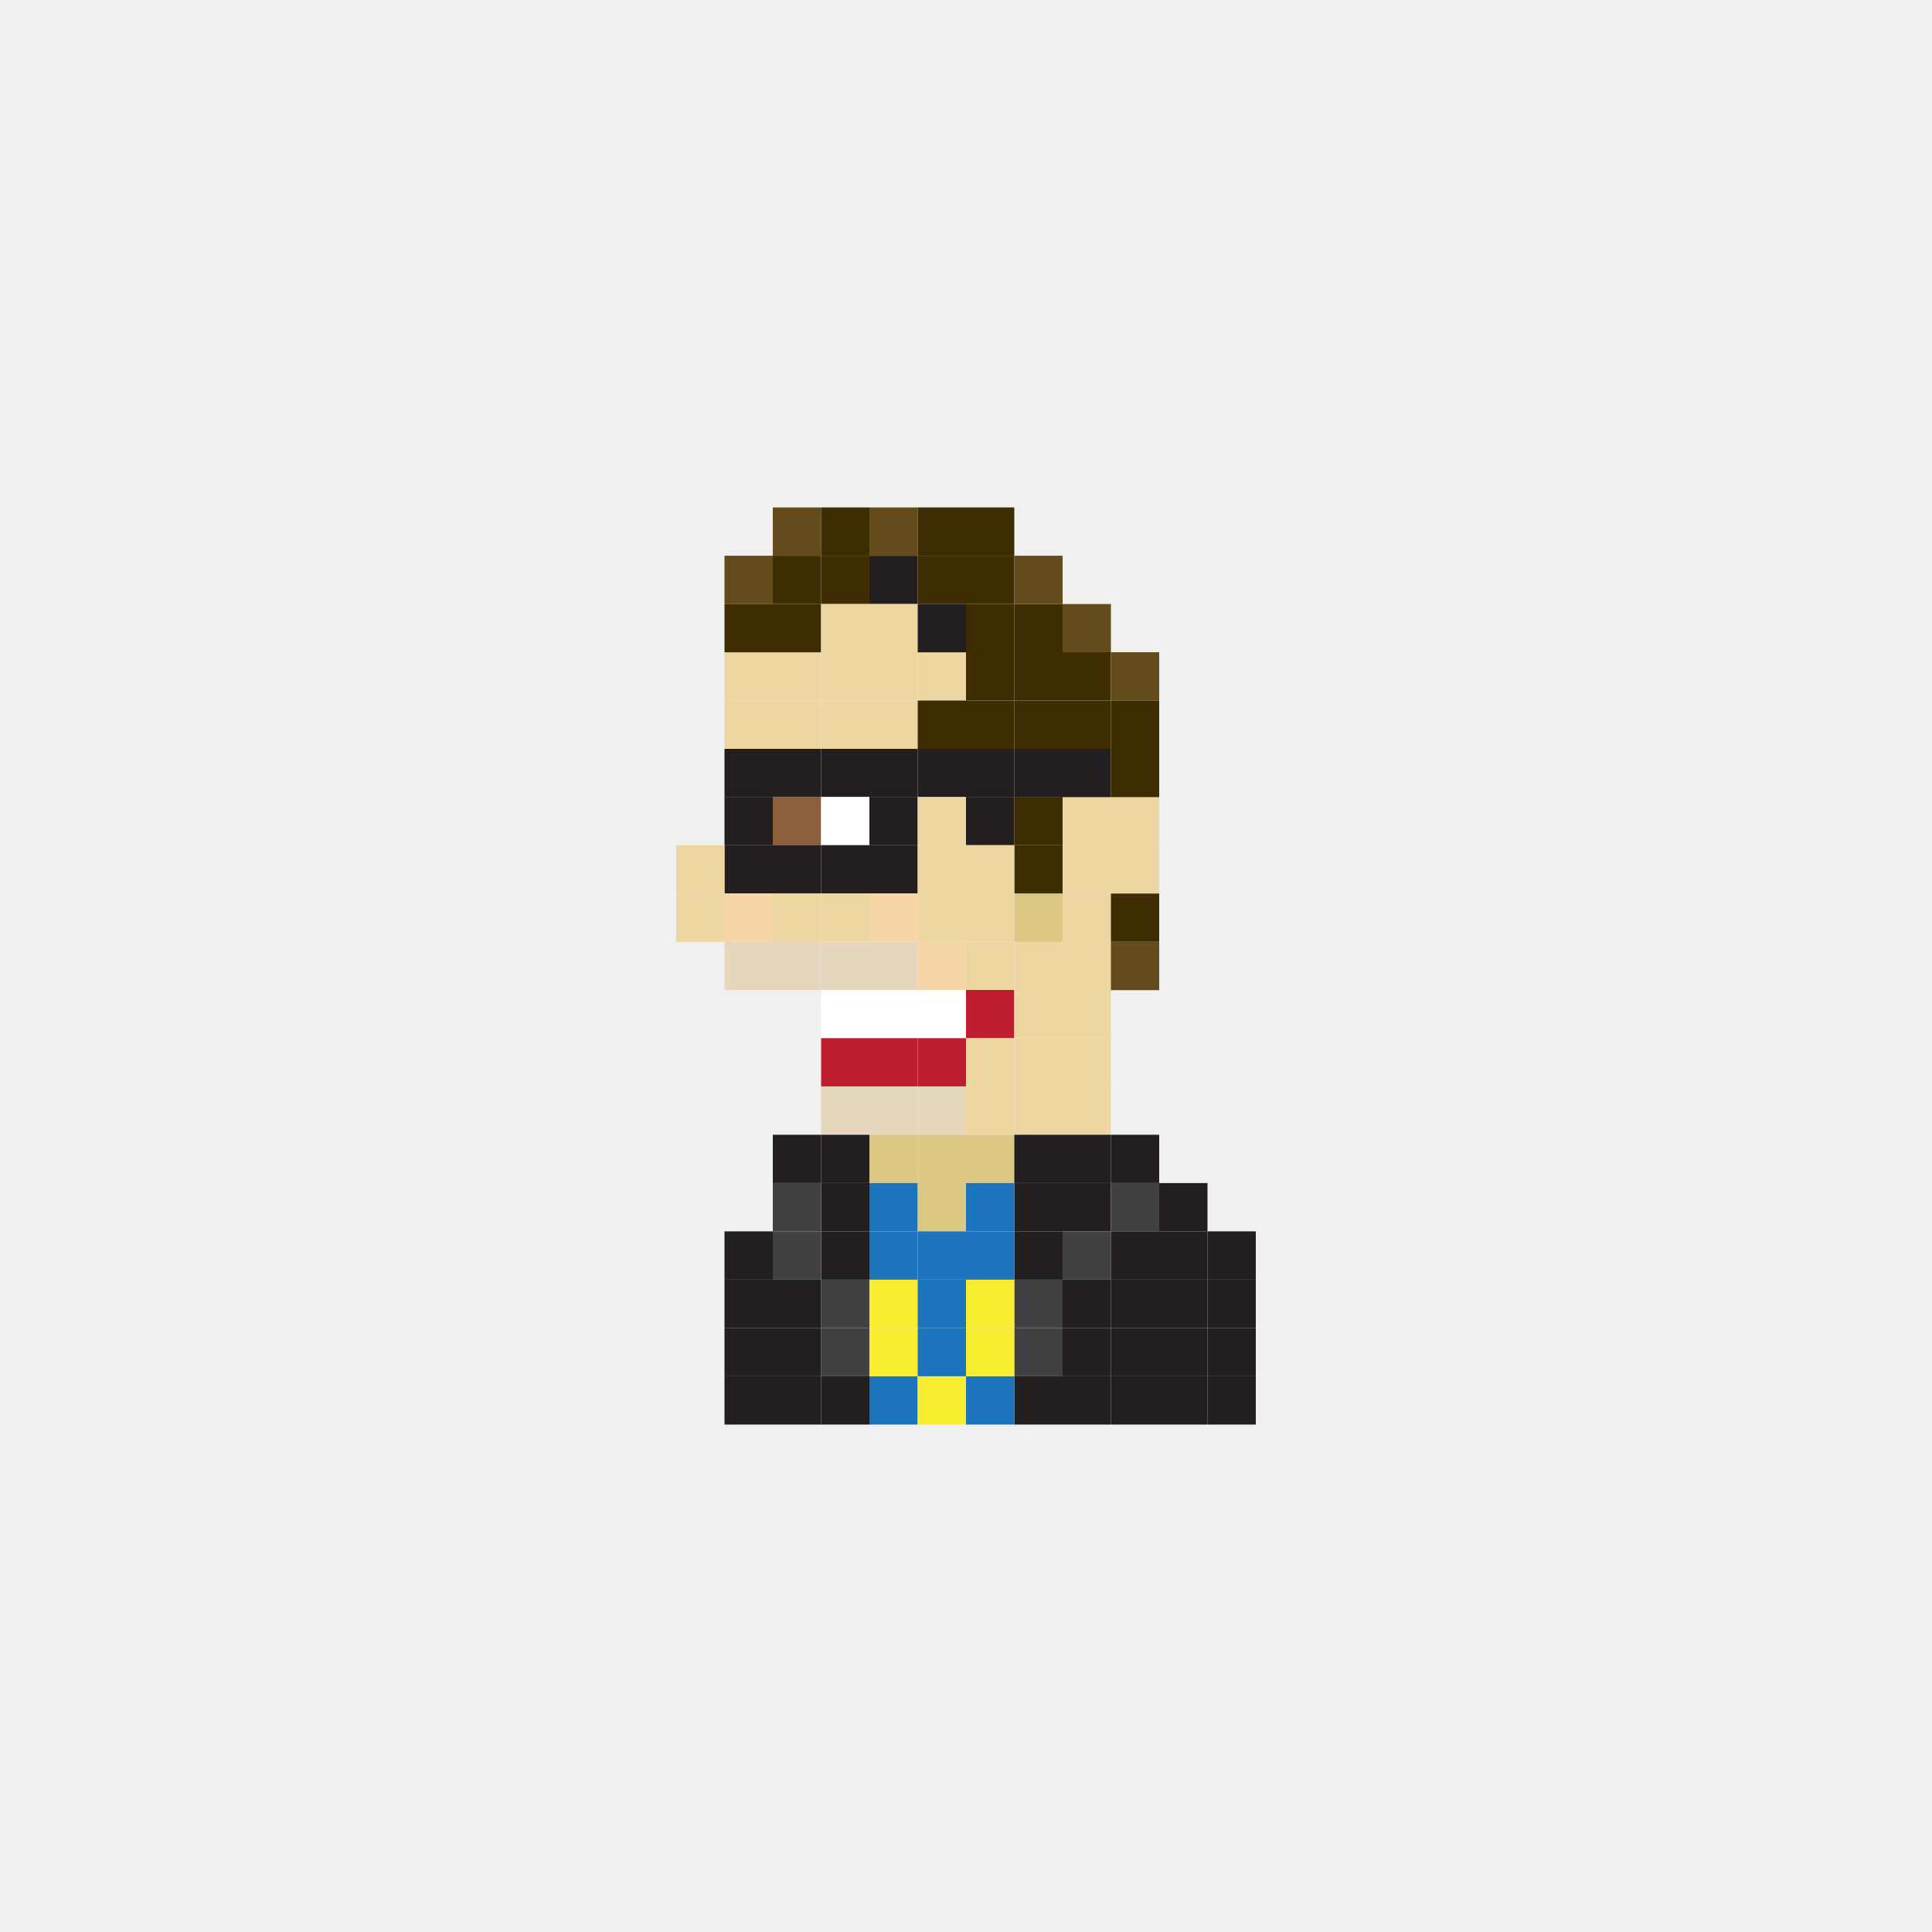
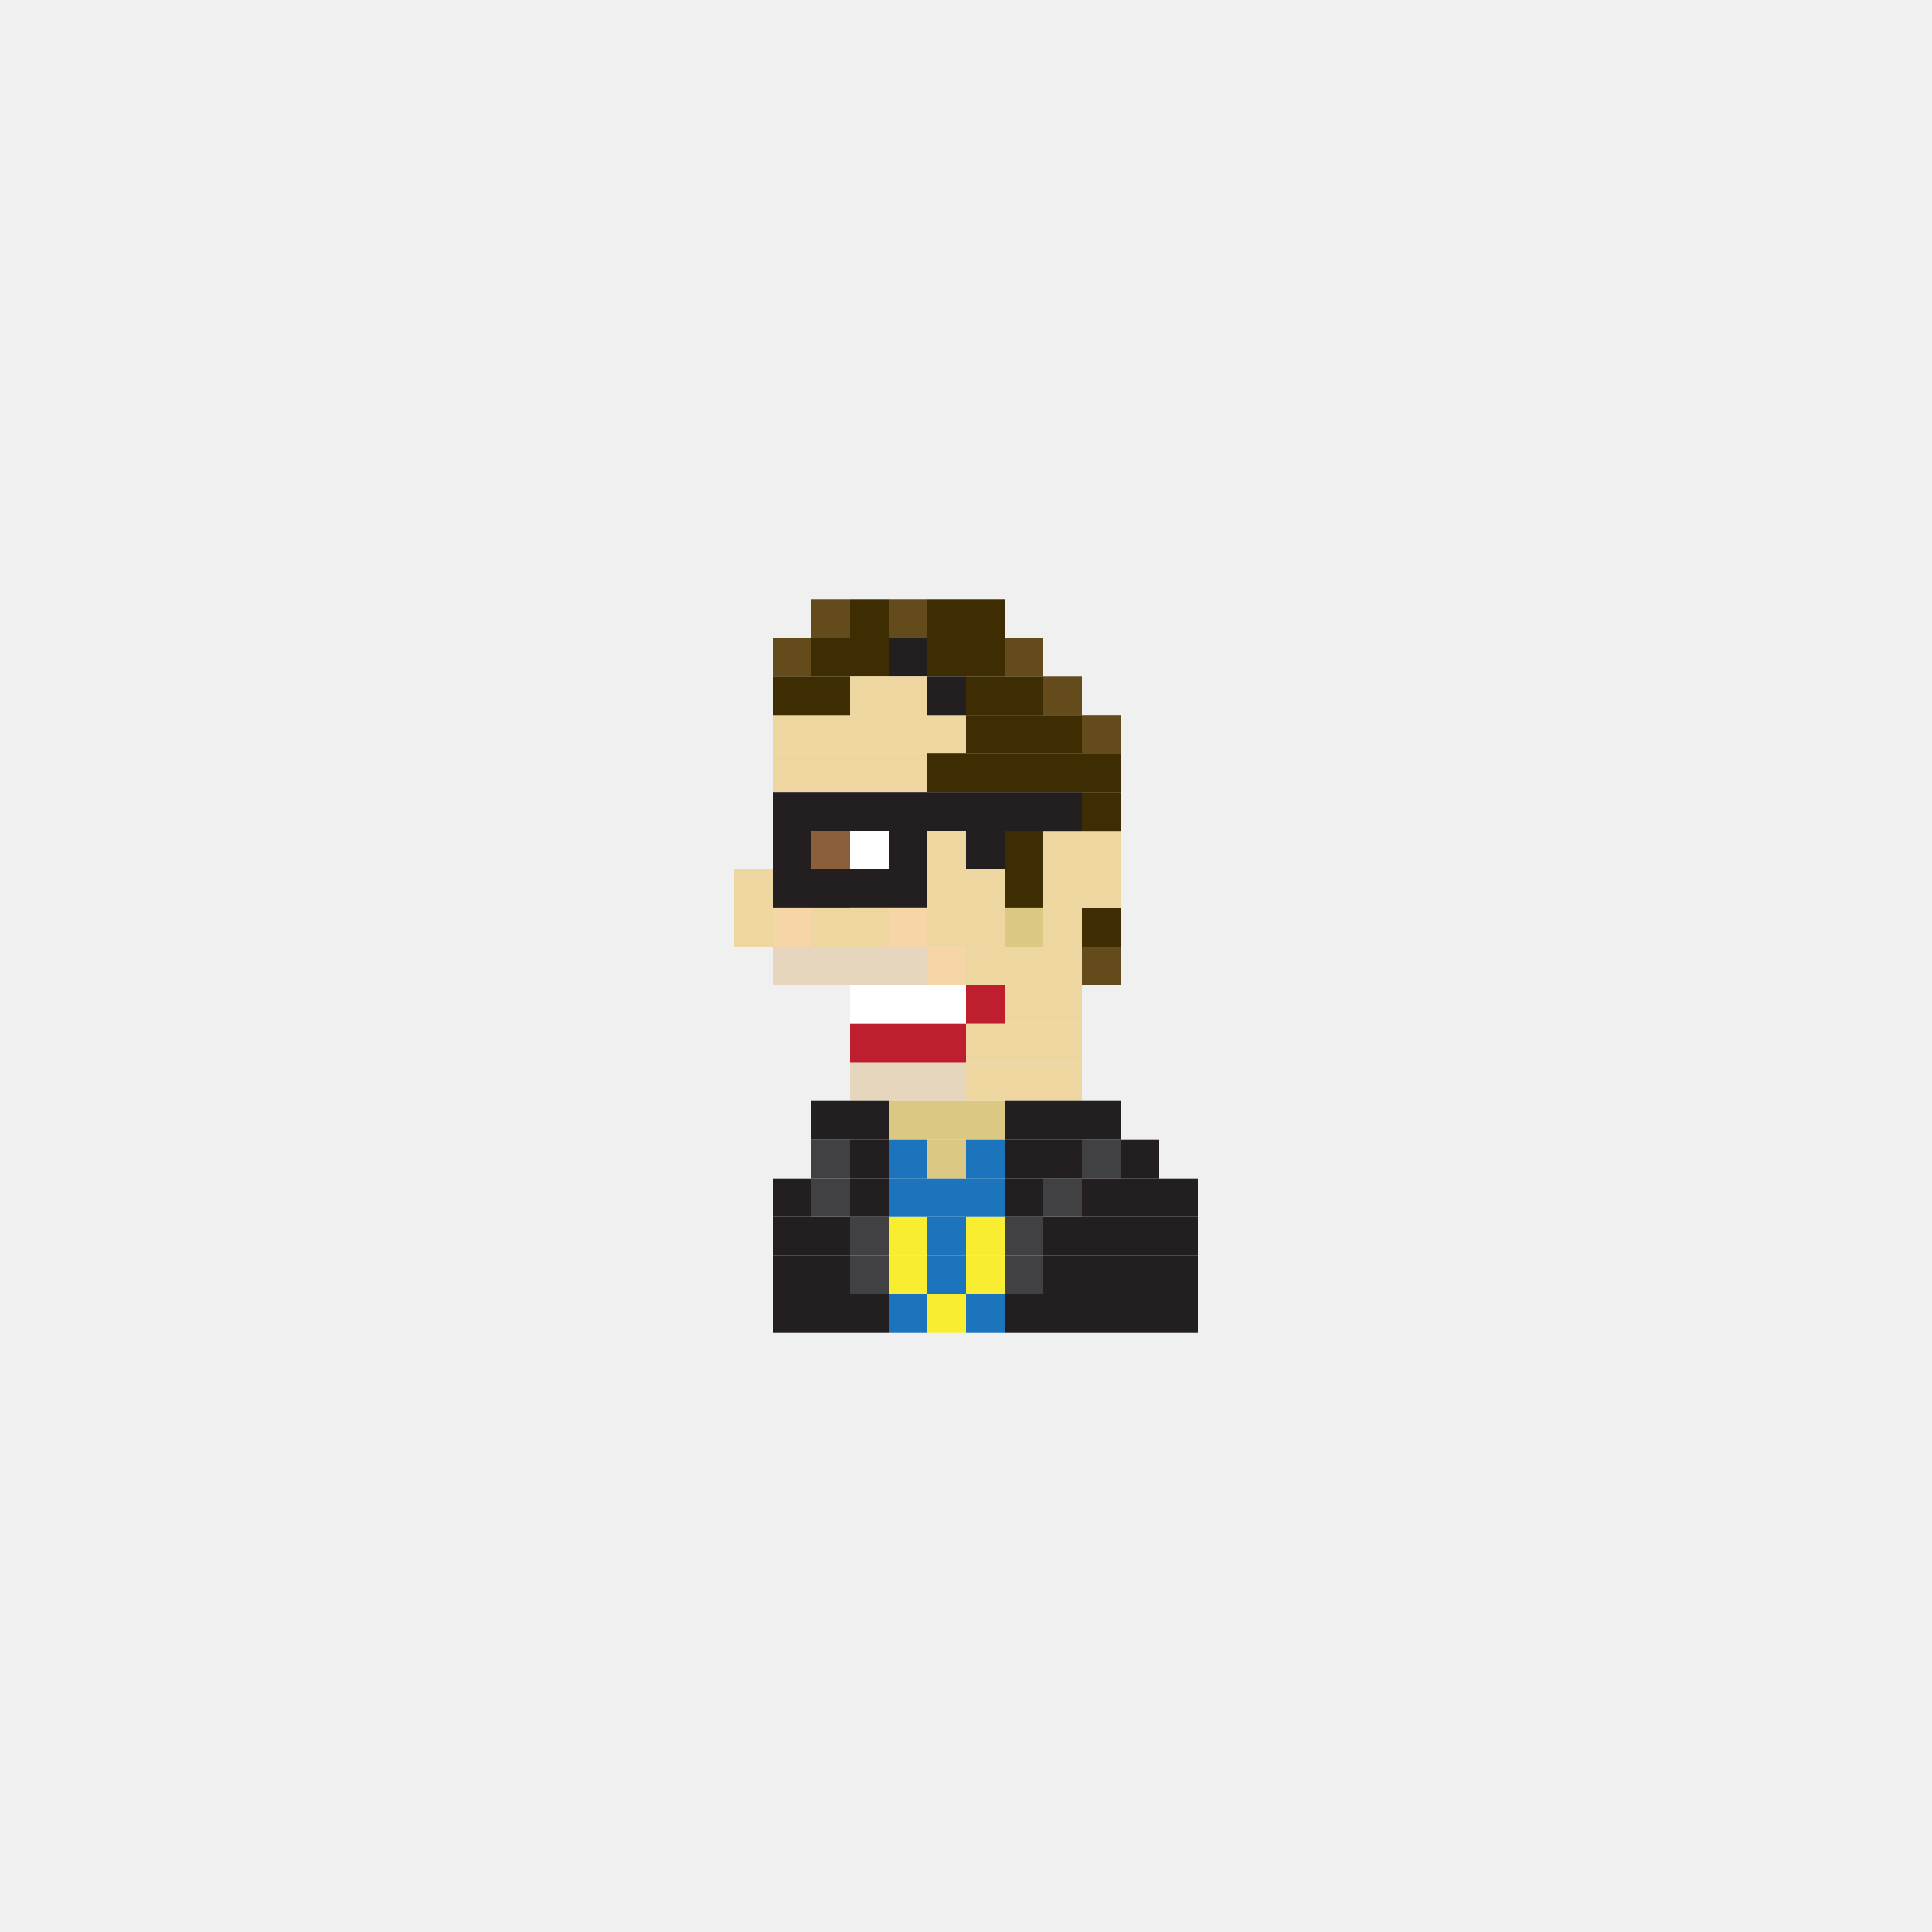
<svg xmlns="http://www.w3.org/2000/svg" version="1.1" id="Layer_1" x="0px" y="0px" width="300px" height="300px" viewBox="0 0 300 300" enable-background="new 0 0 300 300" xml:space="preserve">
  <g>
-     <rect x="112.5" y="86.294" fill="#634B1C" width="7.5" height="7.5" />
-     <rect x="120" y="86.294" fill="#3E2D02" width="7.5" height="7.5" />
-     <rect x="127.5" y="86.294" fill="#3E2D02" width="7.5" height="7.5" />
-     <rect x="135" y="86.294" fill="#231F20" width="7.5" height="7.5" />
-     <rect x="142.5" y="86.294" fill="#3E2D02" width="7.5" height="7.5" />
-     <rect x="150" y="86.294" fill="#3E2D02" width="7.5" height="7.5" />
-     <rect x="120" y="78.794" fill="#634B1C" width="7.5" height="7.5" />
-     <rect x="127.5" y="78.794" fill="#3E2D02" width="7.5" height="7.5" />
-     <rect x="135" y="78.794" fill="#634B1C" width="7.5" height="7.5" />
-     <rect x="142.5" y="78.794" fill="#3E2D02" width="7.5" height="7.5" />
-     <rect x="150" y="78.794" fill="#3E2D02" width="7.5" height="7.5" />
-     <rect x="112.5" y="101.279" fill="#EDD69F" width="7.5" height="7.5" />
-     <rect x="120" y="101.279" fill="#EDD69F" width="7.5" height="7.5" />
-     <rect x="127.5" y="101.279" fill="#EDD69F" width="7.5" height="7.5" />
-     <rect x="135" y="101.279" fill="#EDD69F" width="7.5" height="7.5" />
-     <rect x="142.5" y="101.279" fill="#EDD69F" width="7.5" height="7.5" />
-     <rect x="150" y="101.279" fill="#3E2D02" width="7.5" height="7.5" />
-     <rect x="112.5" y="108.779" fill="#EDD69F" width="7.5" height="7.5" />
-     <rect x="120" y="108.779" fill="#EDD69F" width="7.5" height="7.5" />
-     <rect x="127.5" y="108.779" fill="#EDD69F" width="7.5" height="7.5" />
-     <rect x="135" y="108.779" fill="#EDD69F" width="7.5" height="7.5" />
-     <rect x="142.5" y="108.779" fill="#3E2D02" width="7.5" height="7.5" />
-     <rect x="150" y="108.779" fill="#3E2D02" width="7.5" height="7.5" />
-     <rect x="112.5" y="116.279" fill="#231F20" width="7.5" height="7.5" />
-     <rect x="120" y="116.279" fill="#231F20" width="7.5" height="7.5" />
-     <rect x="112.5" y="123.75" fill="#231F20" width="7.5" height="7.5" />
-     <rect x="120" y="123.75" fill="#8B5E3C" width="7.5" height="7.5" />
-     <rect x="112.5" y="131.235" fill="#231F20" width="7.5" height="7.5" />
-     <rect x="120" y="131.235" fill="#231F20" width="7.5" height="7.5" />
-     <rect x="112.5" y="138.75" fill="#F6D5A7" width="7.5" height="7.5" />
-     <rect x="120" y="138.75" fill="#EDD69F" width="7.5" height="7.5" />
-     <rect x="112.5" y="146.235" fill="#E5D6BD" width="7.5" height="7.5" />
-     <rect x="105" y="138.75" fill="#EDD69F" width="7.5" height="7.5" />
-     <rect x="105" y="131.235" fill="#EDD69F" width="7.5" height="7.5" />
-     <rect x="120" y="146.235" fill="#E5D6BD" width="7.5" height="7.5" />
-     <rect x="135" y="146.235" fill="#E5D6BD" width="7.5" height="7.5" />
-     <rect x="127.5" y="146.235" fill="#E5D6BD" width="7.5" height="7.5" />
-     <rect x="142.5" y="146.235" fill="#F6D5A7" width="7.5" height="7.5" />
-     <rect x="157.5" y="146.235" fill="#EDD69F" width="7.5" height="7.5" />
-     <rect x="150" y="146.235" fill="#EDD69F" width="7.5" height="7.5" />
-     <rect x="135" y="153.721" fill="#FFFFFF" width="7.5" height="7.5" />
-     <rect x="127.5" y="153.721" fill="#FFFFFF" width="7.5" height="7.5" />
-     <rect x="142.5" y="153.721" fill="#FFFFFF" width="7.5" height="7.5" />
-     <rect x="150" y="153.721" fill="#BE1E2D" width="7.5" height="7.5" />
-     <rect x="135" y="161.206" fill="#BE1E2D" width="7.5" height="7.5" />
-     <rect x="127.5" y="161.206" fill="#BE1E2D" width="7.5" height="7.5" />
-     <rect x="142.5" y="161.206" fill="#BE1E2D" width="7.5" height="7.5" />
-     <rect x="150" y="161.206" fill="#EDD69F" width="7.5" height="7.5" />
-     <rect x="135" y="168.706" fill="#E5D6BD" width="7.5" height="7.5" />
-     <rect x="127.5" y="168.706" fill="#E5D6BD" width="7.5" height="7.5" />
-     <rect x="142.5" y="168.706" fill="#E5D6BD" width="7.5" height="7.5" />
-     <rect x="135" y="176.206" fill="#DAC883" width="7.5" height="7.5" />
-     <rect x="142.5" y="176.206" fill="#DAC883" width="7.5" height="7.5" />
-     <rect x="150" y="176.206" fill="#DAC883" width="7.5" height="7.5" />
-     <rect x="150" y="168.706" fill="#EDD69F" width="7.5" height="7.5" />
-     <rect x="157.5" y="168.706" fill="#EDD69F" width="7.5" height="7.5" />
-     <rect x="165" y="146.235" fill="#EDD69F" width="7.5" height="7.5" />
-     <rect x="157.5" y="138.75" fill="#DAC883" width="7.5" height="7.5" />
-     <rect x="165" y="138.75" fill="#EDD69F" width="7.5" height="7.5" />
-     <rect x="157.5" y="161.206" fill="#EDD69F" width="7.5" height="7.5" />
-     <rect x="165" y="161.206" fill="#EDD69F" width="7.5" height="7.5" />
-     <rect x="165" y="168.706" fill="#EDD69F" width="7.5" height="7.5" />
-     <rect x="157.5" y="153.721" fill="#EDD69F" width="7.5" height="7.5" />
-     <rect x="165" y="153.721" fill="#EDD69F" width="7.5" height="7.5" />
-     <rect x="157.5" y="131.235" fill="#3E2D02" width="7.5" height="7.5" />
-     <rect x="165" y="131.235" fill="#EDD69F" width="7.5" height="7.5" />
-     <rect x="157.5" y="123.75" fill="#EDD69F" width="7.5" height="7.5" />
-     <rect x="165" y="123.75" fill="#EDD69F" width="7.5" height="7.5" />
-     <rect x="172.5" y="131.235" fill="#EDD69F" width="7.5" height="7.5" />
-     <rect x="172.5" y="123.75" fill="#EDD69F" width="7.5" height="7.5" />
-     <rect x="127.5" y="116.279" fill="#231F20" width="7.5" height="7.5" />
-     <rect x="135" y="116.279" fill="#231F20" width="7.5" height="7.5" />
-     <rect x="142.5" y="116.279" fill="#231F20" width="7.5" height="7.5" />
-     <rect x="150" y="116.279" fill="#231F20" width="7.5" height="7.5" />
-     <rect x="127.5" y="123.75" fill="#FFFFFF" width="7.5" height="7.5" />
-     <rect x="135" y="123.75" fill="#231F20" width="7.5" height="7.5" />
-     <rect x="142.5" y="123.75" fill="#EDD69F" width="7.5" height="7.5" />
-     <rect x="150" y="123.75" fill="#231F20" width="7.5" height="7.5" />
-     <rect x="127.5" y="131.235" fill="#231F20" width="7.5" height="7.5" />
-     <rect x="135" y="131.235" fill="#231F20" width="7.5" height="7.5" />
-     <rect x="142.5" y="131.235" fill="#EDD69F" width="7.5" height="7.5" />
-     <rect x="150" y="131.235" fill="#EDD69F" width="7.5" height="7.5" />
-     <rect x="127.5" y="138.735" fill="#EDD69F" width="7.5" height="7.5" />
-     <rect x="135" y="138.735" fill="#F6D5A7" width="7.5" height="7.5" />
-     <rect x="142.5" y="138.735" fill="#EDD69F" width="7.5" height="7.5" />
-     <rect x="150" y="138.735" fill="#EDD69F" width="7.5" height="7.5" />
-     <rect x="157.5" y="101.279" fill="#3E2D02" width="7.5" height="7.5" />
-     <rect x="165" y="101.279" fill="#3E2D02" width="7.5" height="7.5" />
-     <rect x="112.5" y="93.794" fill="#3E2D02" width="7.5" height="7.5" />
-     <rect x="120" y="93.794" fill="#3E2D02" width="7.5" height="7.5" />
-     <rect x="127.5" y="93.794" fill="#EDD69F" width="7.5" height="7.5" />
-     <rect x="135" y="93.794" fill="#EDD69F" width="7.5" height="7.5" />
-     <rect x="142.5" y="93.794" fill="#231F20" width="7.5" height="7.5" />
-     <rect x="150" y="93.794" fill="#3E2D02" width="7.5" height="7.5" />
-     <rect x="157.5" y="93.794" fill="#3E2D02" width="7.5" height="7.5" />
-     <rect x="157.5" y="86.294" fill="#634B1C" width="7.5" height="7.5" />
-     <rect x="165" y="93.794" fill="#634B1C" width="7.5" height="7.5" />
-     <rect x="157.5" y="108.779" fill="#3E2D02" width="7.5" height="7.5" />
-     <rect x="157.5" y="123.75" fill="#3E2D02" width="7.5" height="7.5" />
-     <rect x="165" y="108.779" fill="#3E2D02" width="7.5" height="7.5" />
-     <rect x="172.5" y="101.279" fill="#634B1C" width="7.5" height="7.5" />
-     <rect x="172.5" y="108.779" fill="#3E2D02" width="7.5" height="7.5" />
-     <rect x="172.5" y="116.279" fill="#3E2D02" width="7.5" height="7.5" />
-     <rect x="172.5" y="138.75" fill="#3E2D02" width="7.5" height="7.5" />
-     <rect x="172.5" y="146.25" fill="#634B1C" width="7.5" height="7.5" />
-     <rect x="157.5" y="116.279" fill="#231F20" width="7.5" height="7.5" />
-     <rect x="165" y="116.279" fill="#231F20" width="7.5" height="7.5" />
-     <rect x="135" y="183.706" fill="#1C75BC" width="7.5" height="7.5" />
-     <rect x="142.5" y="183.706" fill="#DAC883" width="7.5" height="7.5" />
-     <rect x="157.5" y="176.206" fill="#231F20" width="7.5" height="7.5" />
-     <rect x="165" y="176.206" fill="#231F20" width="7.5" height="7.5" />
-     <rect x="172.5" y="176.206" fill="#231F20" width="7.5" height="7.5" />
-     <rect x="157.5" y="183.706" fill="#231F20" width="7.5" height="7.5" />
-     <rect x="150" y="183.706" fill="#1C75BC" width="7.5" height="7.5" />
-     <rect x="127.5" y="183.706" fill="#231F20" width="7.5" height="7.5" />
-     <rect x="127.5" y="176.206" fill="#231F20" width="7.5" height="7.5" />
-     <rect x="120" y="176.206" fill="#231F20" width="7.5" height="7.5" />
-     <rect x="120" y="183.706" fill="#414042" width="7.5" height="7.5" />
-     <rect x="165" y="183.706" fill="#231F20" width="7.5" height="7.5" />
-     <rect x="172.5" y="183.706" fill="#414042" width="7.5" height="7.5" />
-     <rect x="180" y="183.706" fill="#231F20" width="7.5" height="7.5" />
-     <rect x="135" y="198.706" fill="#F9ED32" width="7.5" height="7.5" />
-     <rect x="142.5" y="198.706" fill="#1C75BC" width="7.5" height="7.5" />
-     <rect x="157.5" y="198.706" fill="#414042" width="7.5" height="7.5" />
-     <rect x="150" y="198.706" fill="#F9ED32" width="7.5" height="7.5" />
-     <rect x="127.5" y="198.706" fill="#414042" width="7.5" height="7.5" />
-     <rect x="120" y="198.706" fill="#231F20" width="7.5" height="7.5" />
-     <rect x="112.5" y="198.706" fill="#231F20" width="7.5" height="7.5" />
-     <rect x="165" y="198.706" fill="#231F20" width="7.5" height="7.5" />
-     <rect x="172.5" y="198.706" fill="#231F20" width="7.5" height="7.5" />
-     <rect x="180" y="198.706" fill="#231F20" width="7.5" height="7.5" />
-     <rect x="187.5" y="198.706" fill="#231F20" width="7.5" height="7.5" />
-     <rect x="135" y="213.706" fill="#1C75BC" width="7.5" height="7.5" />
-     <rect x="142.5" y="213.706" fill="#F9ED32" width="7.5" height="7.5" />
-     <rect x="157.5" y="213.706" fill="#231F20" width="7.5" height="7.5" />
-     <rect x="150" y="213.706" fill="#1C75BC" width="7.5" height="7.5" />
-     <rect x="127.5" y="213.706" fill="#231F20" width="7.5" height="7.5" />
-     <rect x="120" y="213.706" fill="#231F20" width="7.5" height="7.5" />
-     <rect x="112.5" y="213.706" fill="#231F20" width="7.5" height="7.5" />
-     <rect x="165" y="213.706" fill="#231F20" width="7.5" height="7.5" />
-     <rect x="172.5" y="213.706" fill="#231F20" width="7.5" height="7.5" />
-     <rect x="180" y="213.706" fill="#231F20" width="7.5" height="7.5" />
-     <rect x="187.5" y="213.706" fill="#231F20" width="7.5" height="7.5" />
-     <rect x="135" y="191.206" fill="#1C75BC" width="7.5" height="7.5" />
-     <rect x="142.5" y="191.206" fill="#1C75BC" width="7.5" height="7.5" />
-     <rect x="157.5" y="191.206" fill="#231F20" width="7.5" height="7.5" />
-     <rect x="150" y="191.206" fill="#1C75BC" width="7.5" height="7.5" />
-     <rect x="127.5" y="191.206" fill="#231F20" width="7.5" height="7.5" />
-     <rect x="120" y="191.206" fill="#414042" width="7.5" height="7.5" />
-     <rect x="112.5" y="191.206" fill="#231F20" width="7.5" height="7.5" />
-     <rect x="165" y="191.206" fill="#414042" width="7.5" height="7.5" />
-     <rect x="172.5" y="191.206" fill="#231F20" width="7.5" height="7.5" />
-     <rect x="180" y="191.206" fill="#231F20" width="7.5" height="7.5" />
-     <rect x="187.5" y="191.206" fill="#231F20" width="7.5" height="7.5" />
-     <rect x="135" y="206.206" fill="#F9ED32" width="7.5" height="7.5" />
-     <rect x="142.5" y="206.206" fill="#1C75BC" width="7.5" height="7.5" />
-     <rect x="157.5" y="206.206" fill="#414042" width="7.5" height="7.5" />
-     <rect x="150" y="206.206" fill="#F9ED32" width="7.5" height="7.5" />
-     <rect x="127.5" y="206.206" fill="#414042" width="7.5" height="7.5" />
-     <rect x="120" y="206.206" fill="#231F20" width="7.5" height="7.5" />
-     <rect x="112.5" y="206.206" fill="#231F20" width="7.5" height="7.5" />
-     <rect x="165" y="206.206" fill="#231F20" width="7.5" height="7.5" />
-     <rect x="172.5" y="206.206" fill="#231F20" width="7.5" height="7.5" />
-     <rect x="180" y="206.206" fill="#231F20" width="7.5" height="7.5" />
-     <rect x="187.5" y="206.206" fill="#231F20" width="7.5" height="7.5" />
+     <rect x="120" y="99.035" fill="#634B1C" width="6" height="6" />
+     <rect x="126" y="99.035" fill="#3E2D02" width="6" height="6" />
+     <rect x="132" y="99.035" fill="#3E2D02" width="6" height="6" />
+     <rect x="138" y="99.035" fill="#231F20" width="6" height="6" />
+     <rect x="144" y="99.035" fill="#3E2D02" width="6" height="6" />
+     <rect x="150" y="99.035" fill="#3E2D02" width="6" height="6" />
+     <rect x="126" y="93.035" fill="#634B1C" width="6" height="6" />
+     <rect x="132" y="93.035" fill="#3E2D02" width="6" height="6" />
+     <rect x="138" y="93.035" fill="#634B1C" width="6" height="6" />
+     <rect x="144" y="93.035" fill="#3E2D02" width="6" height="6" />
+     <rect x="150" y="93.035" fill="#3E2D02" width="6" height="6" />
+     <rect x="120" y="111.023" fill="#EDD69F" width="6" height="6" />
+     <rect x="126" y="111.023" fill="#EDD69F" width="6" height="6" />
+     <rect x="132" y="111.023" fill="#EDD69F" width="6" height="6" />
+     <rect x="138" y="111.023" fill="#EDD69F" width="6" height="6" />
+     <rect x="144" y="111.023" fill="#EDD69F" width="6" height="6" />
+     <rect x="150" y="111.023" fill="#3E2D02" width="6" height="6" />
+     <rect x="120" y="117.023" fill="#EDD69F" width="6" height="6" />
+     <rect x="126" y="117.023" fill="#EDD69F" width="6" height="6" />
+     <rect x="132" y="117.023" fill="#EDD69F" width="6" height="6" />
+     <rect x="138" y="117.023" fill="#EDD69F" width="6" height="6" />
+     <rect x="144" y="117.023" fill="#3E2D02" width="6" height="6" />
+     <rect x="150" y="117.023" fill="#3E2D02" width="6" height="6" />
+     <rect x="120" y="123.023" fill="#231F20" width="6" height="6" />
+     <rect x="126" y="123.023" fill="#231F20" width="6" height="6" />
+     <rect x="120" y="129" fill="#231F20" width="6" height="6" />
+     <rect x="126" y="129" fill="#8B5E3C" width="6" height="6" />
+     <rect x="120" y="134.988" fill="#231F20" width="6" height="6" />
+     <rect x="126" y="134.988" fill="#231F20" width="6" height="6" />
+     <rect x="120" y="141" fill="#F6D5A7" width="6" height="6" />
+     <rect x="126" y="141" fill="#EDD69F" width="6" height="6" />
+     <rect x="120" y="146.988" fill="#E5D6BD" width="6" height="6" />
+     <rect x="114" y="141" fill="#EDD69F" width="6" height="6" />
+     <rect x="114" y="134.988" fill="#EDD69F" width="6" height="6" />
+     <rect x="126" y="146.988" fill="#E5D6BD" width="6" height="6" />
+     <rect x="138" y="146.988" fill="#E5D6BD" width="6" height="6" />
+     <rect x="132" y="146.988" fill="#E5D6BD" width="6" height="6" />
+     <rect x="144" y="146.988" fill="#F6D5A7" width="6" height="6" />
+     <rect x="156" y="146.988" fill="#EDD69F" width="6" height="6" />
+     <rect x="150" y="146.988" fill="#EDD69F" width="6" height="6" />
+     <rect x="138" y="152.977" fill="#FFFFFF" width="6" height="6" />
+     <rect x="132" y="152.977" fill="#FFFFFF" width="6" height="6" />
+     <rect x="144" y="152.977" fill="#FFFFFF" width="6" height="6" />
+     <rect x="150" y="152.977" fill="#BE1E2D" width="6" height="6" />
+     <rect x="138" y="158.965" fill="#BE1E2D" width="6" height="6" />
+     <rect x="132" y="158.965" fill="#BE1E2D" width="6" height="6" />
+     <rect x="144" y="158.965" fill="#BE1E2D" width="6" height="6" />
+     <rect x="150" y="158.965" fill="#EDD69F" width="6" height="6" />
+     <rect x="138" y="164.965" fill="#E5D6BD" width="6" height="6" />
+     <rect x="132" y="164.965" fill="#E5D6BD" width="6" height="6" />
+     <rect x="144" y="164.965" fill="#E5D6BD" width="6" height="6" />
+     <rect x="138" y="170.965" fill="#DAC883" width="6" height="6" />
+     <rect x="144" y="170.965" fill="#DAC883" width="6" height="6" />
+     <rect x="150" y="170.965" fill="#DAC883" width="6" height="6" />
+     <rect x="150" y="164.965" fill="#EDD69F" width="6" height="6" />
+     <rect x="156" y="164.965" fill="#EDD69F" width="6" height="6" />
+     <rect x="162" y="146.988" fill="#EDD69F" width="6" height="6" />
+     <rect x="156" y="141" fill="#DAC883" width="6" height="6" />
+     <rect x="162" y="141" fill="#EDD69F" width="6" height="6" />
+     <rect x="156" y="158.965" fill="#EDD69F" width="6" height="6" />
+     <rect x="162" y="158.965" fill="#EDD69F" width="6" height="6" />
+     <rect x="162" y="164.965" fill="#EDD69F" width="6" height="6" />
+     <rect x="156" y="152.977" fill="#EDD69F" width="6" height="6" />
+     <rect x="162" y="152.977" fill="#EDD69F" width="6" height="6" />
+     <rect x="156" y="134.988" fill="#3E2D02" width="6" height="6" />
+     <rect x="162" y="134.988" fill="#EDD69F" width="6" height="6" />
+     <rect x="156" y="129" fill="#EDD69F" width="6" height="6" />
+     <rect x="162" y="129" fill="#EDD69F" width="6" height="6" />
+     <rect x="168" y="134.988" fill="#EDD69F" width="6" height="6" />
+     <rect x="168" y="129" fill="#EDD69F" width="6" height="6" />
+     <rect x="132" y="123.023" fill="#231F20" width="6" height="6" />
+     <rect x="138" y="123.023" fill="#231F20" width="6" height="6" />
+     <rect x="144" y="123.023" fill="#231F20" width="6" height="6" />
+     <rect x="150" y="123.023" fill="#231F20" width="6" height="6" />
+     <rect x="132" y="129" fill="#FFFFFF" width="6" height="6" />
+     <rect x="138" y="129" fill="#231F20" width="6" height="6" />
+     <rect x="144" y="129" fill="#EDD69F" width="6" height="6" />
+     <rect x="150" y="129" fill="#231F20" width="6" height="6" />
+     <rect x="132" y="134.988" fill="#231F20" width="6" height="6" />
+     <rect x="138" y="134.988" fill="#231F20" width="6" height="6" />
+     <rect x="144" y="134.988" fill="#EDD69F" width="6" height="6" />
+     <rect x="150" y="134.988" fill="#EDD69F" width="6" height="6" />
+     <rect x="132" y="140.988" fill="#EDD69F" width="6" height="6" />
+     <rect x="138" y="140.988" fill="#F6D5A7" width="6" height="6" />
+     <rect x="144" y="140.988" fill="#EDD69F" width="6" height="6" />
+     <rect x="150" y="140.988" fill="#EDD69F" width="6" height="6" />
+     <rect x="156" y="111.023" fill="#3E2D02" width="6" height="6" />
+     <rect x="162" y="111.023" fill="#3E2D02" width="6" height="6" />
+     <rect x="120" y="105.035" fill="#3E2D02" width="6" height="6" />
+     <rect x="126" y="105.035" fill="#3E2D02" width="6" height="6" />
+     <rect x="132" y="105.035" fill="#EDD69F" width="6" height="6" />
+     <rect x="138" y="105.035" fill="#EDD69F" width="6" height="6" />
+     <rect x="144" y="105.035" fill="#231F20" width="6" height="6" />
+     <rect x="150" y="105.035" fill="#3E2D02" width="6" height="6" />
+     <rect x="156" y="105.035" fill="#3E2D02" width="6" height="6" />
+     <rect x="156" y="99.035" fill="#634B1C" width="6" height="6" />
+     <rect x="162" y="105.035" fill="#634B1C" width="6" height="6" />
+     <rect x="156" y="117.023" fill="#3E2D02" width="6" height="6" />
+     <rect x="156" y="129" fill="#3E2D02" width="6" height="6" />
+     <rect x="162" y="117.023" fill="#3E2D02" width="6" height="6" />
+     <rect x="168" y="111.023" fill="#634B1C" width="6" height="6" />
+     <rect x="168" y="117.023" fill="#3E2D02" width="6" height="6" />
+     <rect x="168" y="123.023" fill="#3E2D02" width="6" height="6" />
+     <rect x="168" y="141" fill="#3E2D02" width="6" height="6" />
+     <rect x="168" y="147" fill="#634B1C" width="6" height="6" />
+     <rect x="156" y="123.023" fill="#231F20" width="6" height="6" />
+     <rect x="162" y="123.023" fill="#231F20" width="6" height="6" />
+     <rect x="138" y="176.965" fill="#1C75BC" width="6" height="6" />
+     <rect x="144" y="176.965" fill="#DAC883" width="6" height="6" />
+     <rect x="156" y="170.965" fill="#231F20" width="6" height="6" />
+     <rect x="162" y="170.965" fill="#231F20" width="6" height="6" />
+     <rect x="168" y="170.965" fill="#231F20" width="6" height="6" />
+     <rect x="156" y="176.965" fill="#231F20" width="6" height="6" />
+     <rect x="150" y="176.965" fill="#1C75BC" width="6" height="6" />
+     <rect x="132" y="176.965" fill="#231F20" width="6" height="6" />
+     <rect x="132" y="170.965" fill="#231F20" width="6" height="6" />
+     <rect x="126" y="170.965" fill="#231F20" width="6" height="6" />
+     <rect x="126" y="176.965" fill="#414042" width="6" height="6" />
+     <rect x="162" y="176.965" fill="#231F20" width="6" height="6" />
+     <rect x="168" y="176.965" fill="#414042" width="6" height="6" />
+     <rect x="174" y="176.965" fill="#231F20" width="6" height="6" />
+     <rect x="138" y="188.965" fill="#F9ED32" width="6" height="6" />
+     <rect x="144" y="188.965" fill="#1C75BC" width="6" height="6" />
+     <rect x="156" y="188.965" fill="#414042" width="6" height="6" />
+     <rect x="150" y="188.965" fill="#F9ED32" width="6" height="6" />
+     <rect x="132" y="188.965" fill="#414042" width="6" height="6" />
+     <rect x="126" y="188.965" fill="#231F20" width="6" height="6" />
+     <rect x="120" y="188.965" fill="#231F20" width="6" height="6" />
+     <rect x="162" y="188.965" fill="#231F20" width="6" height="6" />
+     <rect x="168" y="188.965" fill="#231F20" width="6" height="6" />
+     <rect x="174" y="188.965" fill="#231F20" width="6" height="6" />
+     <rect x="180" y="188.965" fill="#231F20" width="6" height="6" />
+     <rect x="138" y="200.965" fill="#1C75BC" width="6" height="6" />
+     <rect x="144" y="200.965" fill="#F9ED32" width="6" height="6" />
+     <rect x="156" y="200.965" fill="#231F20" width="6" height="6" />
+     <rect x="150" y="200.965" fill="#1C75BC" width="6" height="6" />
+     <rect x="132" y="200.965" fill="#231F20" width="6" height="6" />
+     <rect x="126" y="200.965" fill="#231F20" width="6" height="6" />
+     <rect x="120" y="200.965" fill="#231F20" width="6" height="6" />
+     <rect x="162" y="200.965" fill="#231F20" width="6" height="6" />
+     <rect x="168" y="200.965" fill="#231F20" width="6" height="6" />
+     <rect x="174" y="200.965" fill="#231F20" width="6" height="6" />
+     <rect x="180" y="200.965" fill="#231F20" width="6" height="6" />
+     <rect x="138" y="182.965" fill="#1C75BC" width="6" height="6" />
+     <rect x="144" y="182.965" fill="#1C75BC" width="6" height="6" />
+     <rect x="156" y="182.965" fill="#231F20" width="6" height="6" />
+     <rect x="150" y="182.965" fill="#1C75BC" width="6" height="6" />
+     <rect x="132" y="182.965" fill="#231F20" width="6" height="6" />
+     <rect x="126" y="182.965" fill="#414042" width="6" height="6" />
+     <rect x="120" y="182.965" fill="#231F20" width="6" height="6" />
+     <rect x="162" y="182.965" fill="#414042" width="6" height="6" />
+     <rect x="168" y="182.965" fill="#231F20" width="6" height="6" />
+     <rect x="174" y="182.965" fill="#231F20" width="6" height="6" />
+     <rect x="180" y="182.965" fill="#231F20" width="6" height="6" />
+     <rect x="138" y="194.965" fill="#F9ED32" width="6" height="6" />
+     <rect x="144" y="194.965" fill="#1C75BC" width="6" height="6" />
+     <rect x="156" y="194.965" fill="#414042" width="6" height="6" />
+     <rect x="150" y="194.965" fill="#F9ED32" width="6" height="6" />
+     <rect x="132" y="194.965" fill="#414042" width="6" height="6" />
+     <rect x="126" y="194.965" fill="#231F20" width="6" height="6" />
+     <rect x="120" y="194.965" fill="#231F20" width="6" height="6" />
+     <rect x="162" y="194.965" fill="#231F20" width="6" height="6" />
+     <rect x="168" y="194.965" fill="#231F20" width="6" height="6" />
+     <rect x="174" y="194.965" fill="#231F20" width="6" height="6" />
+     <rect x="180" y="194.965" fill="#231F20" width="6" height="6" />
  </g>
</svg>
